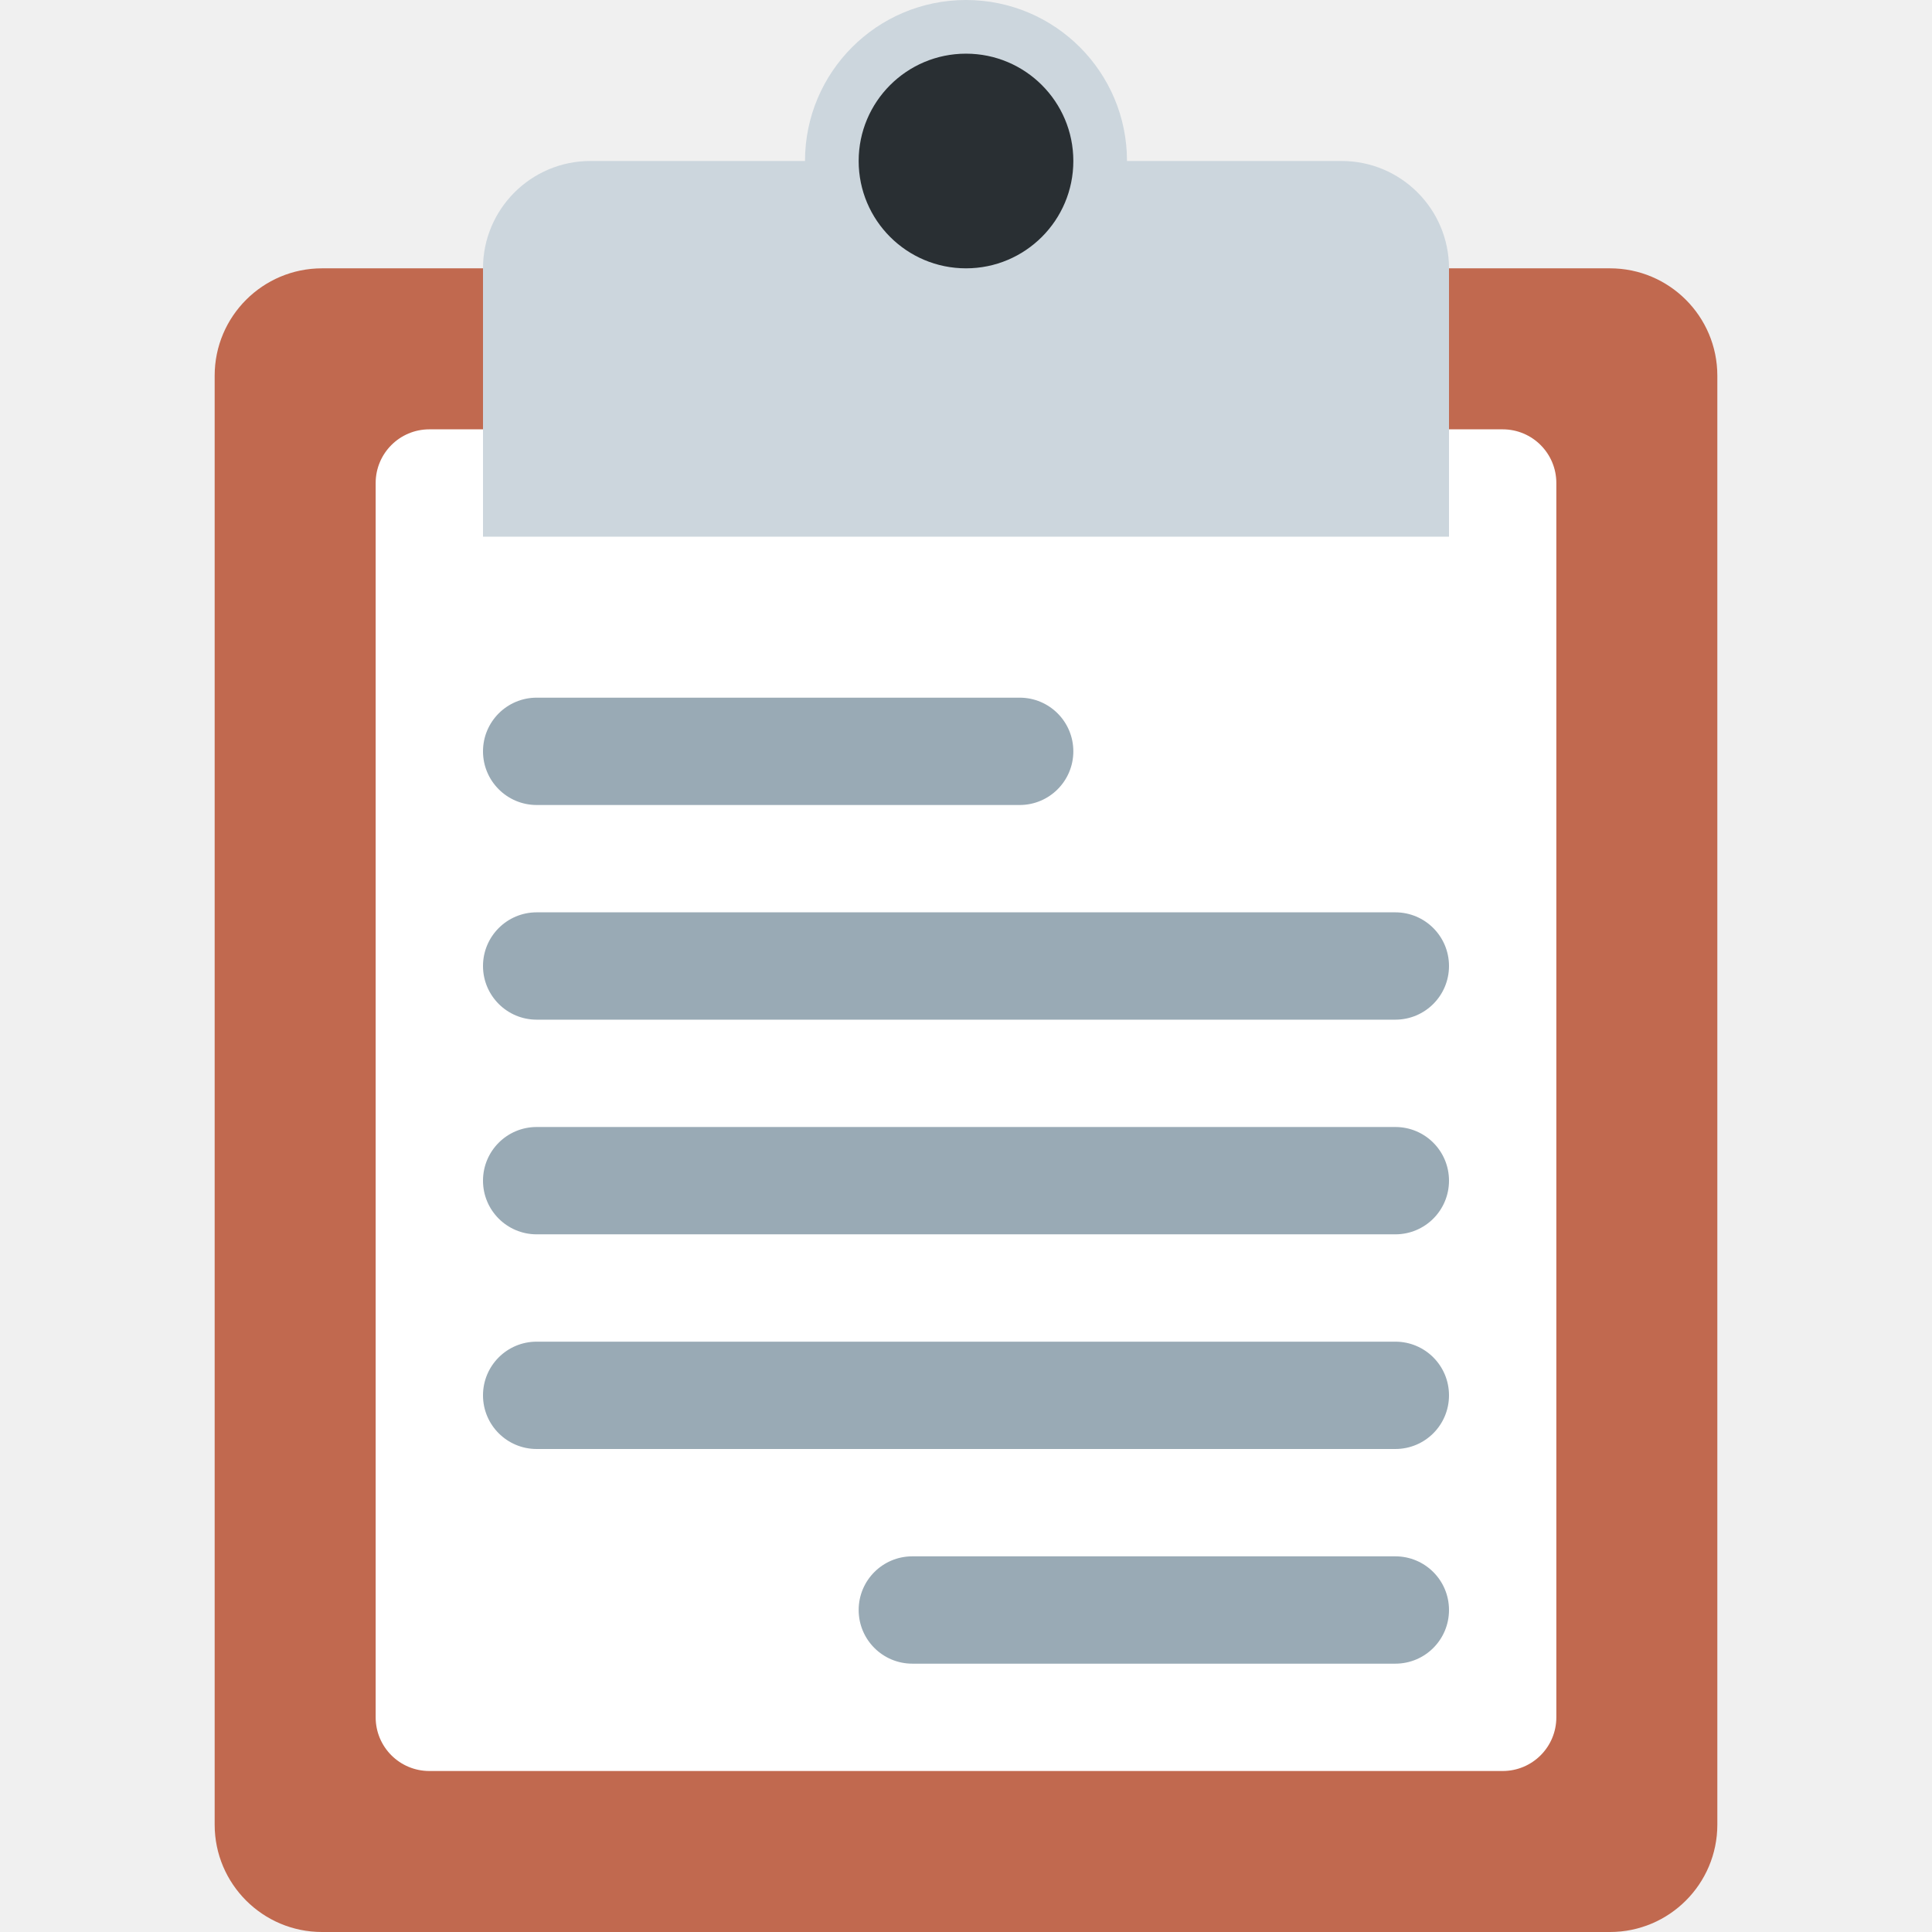
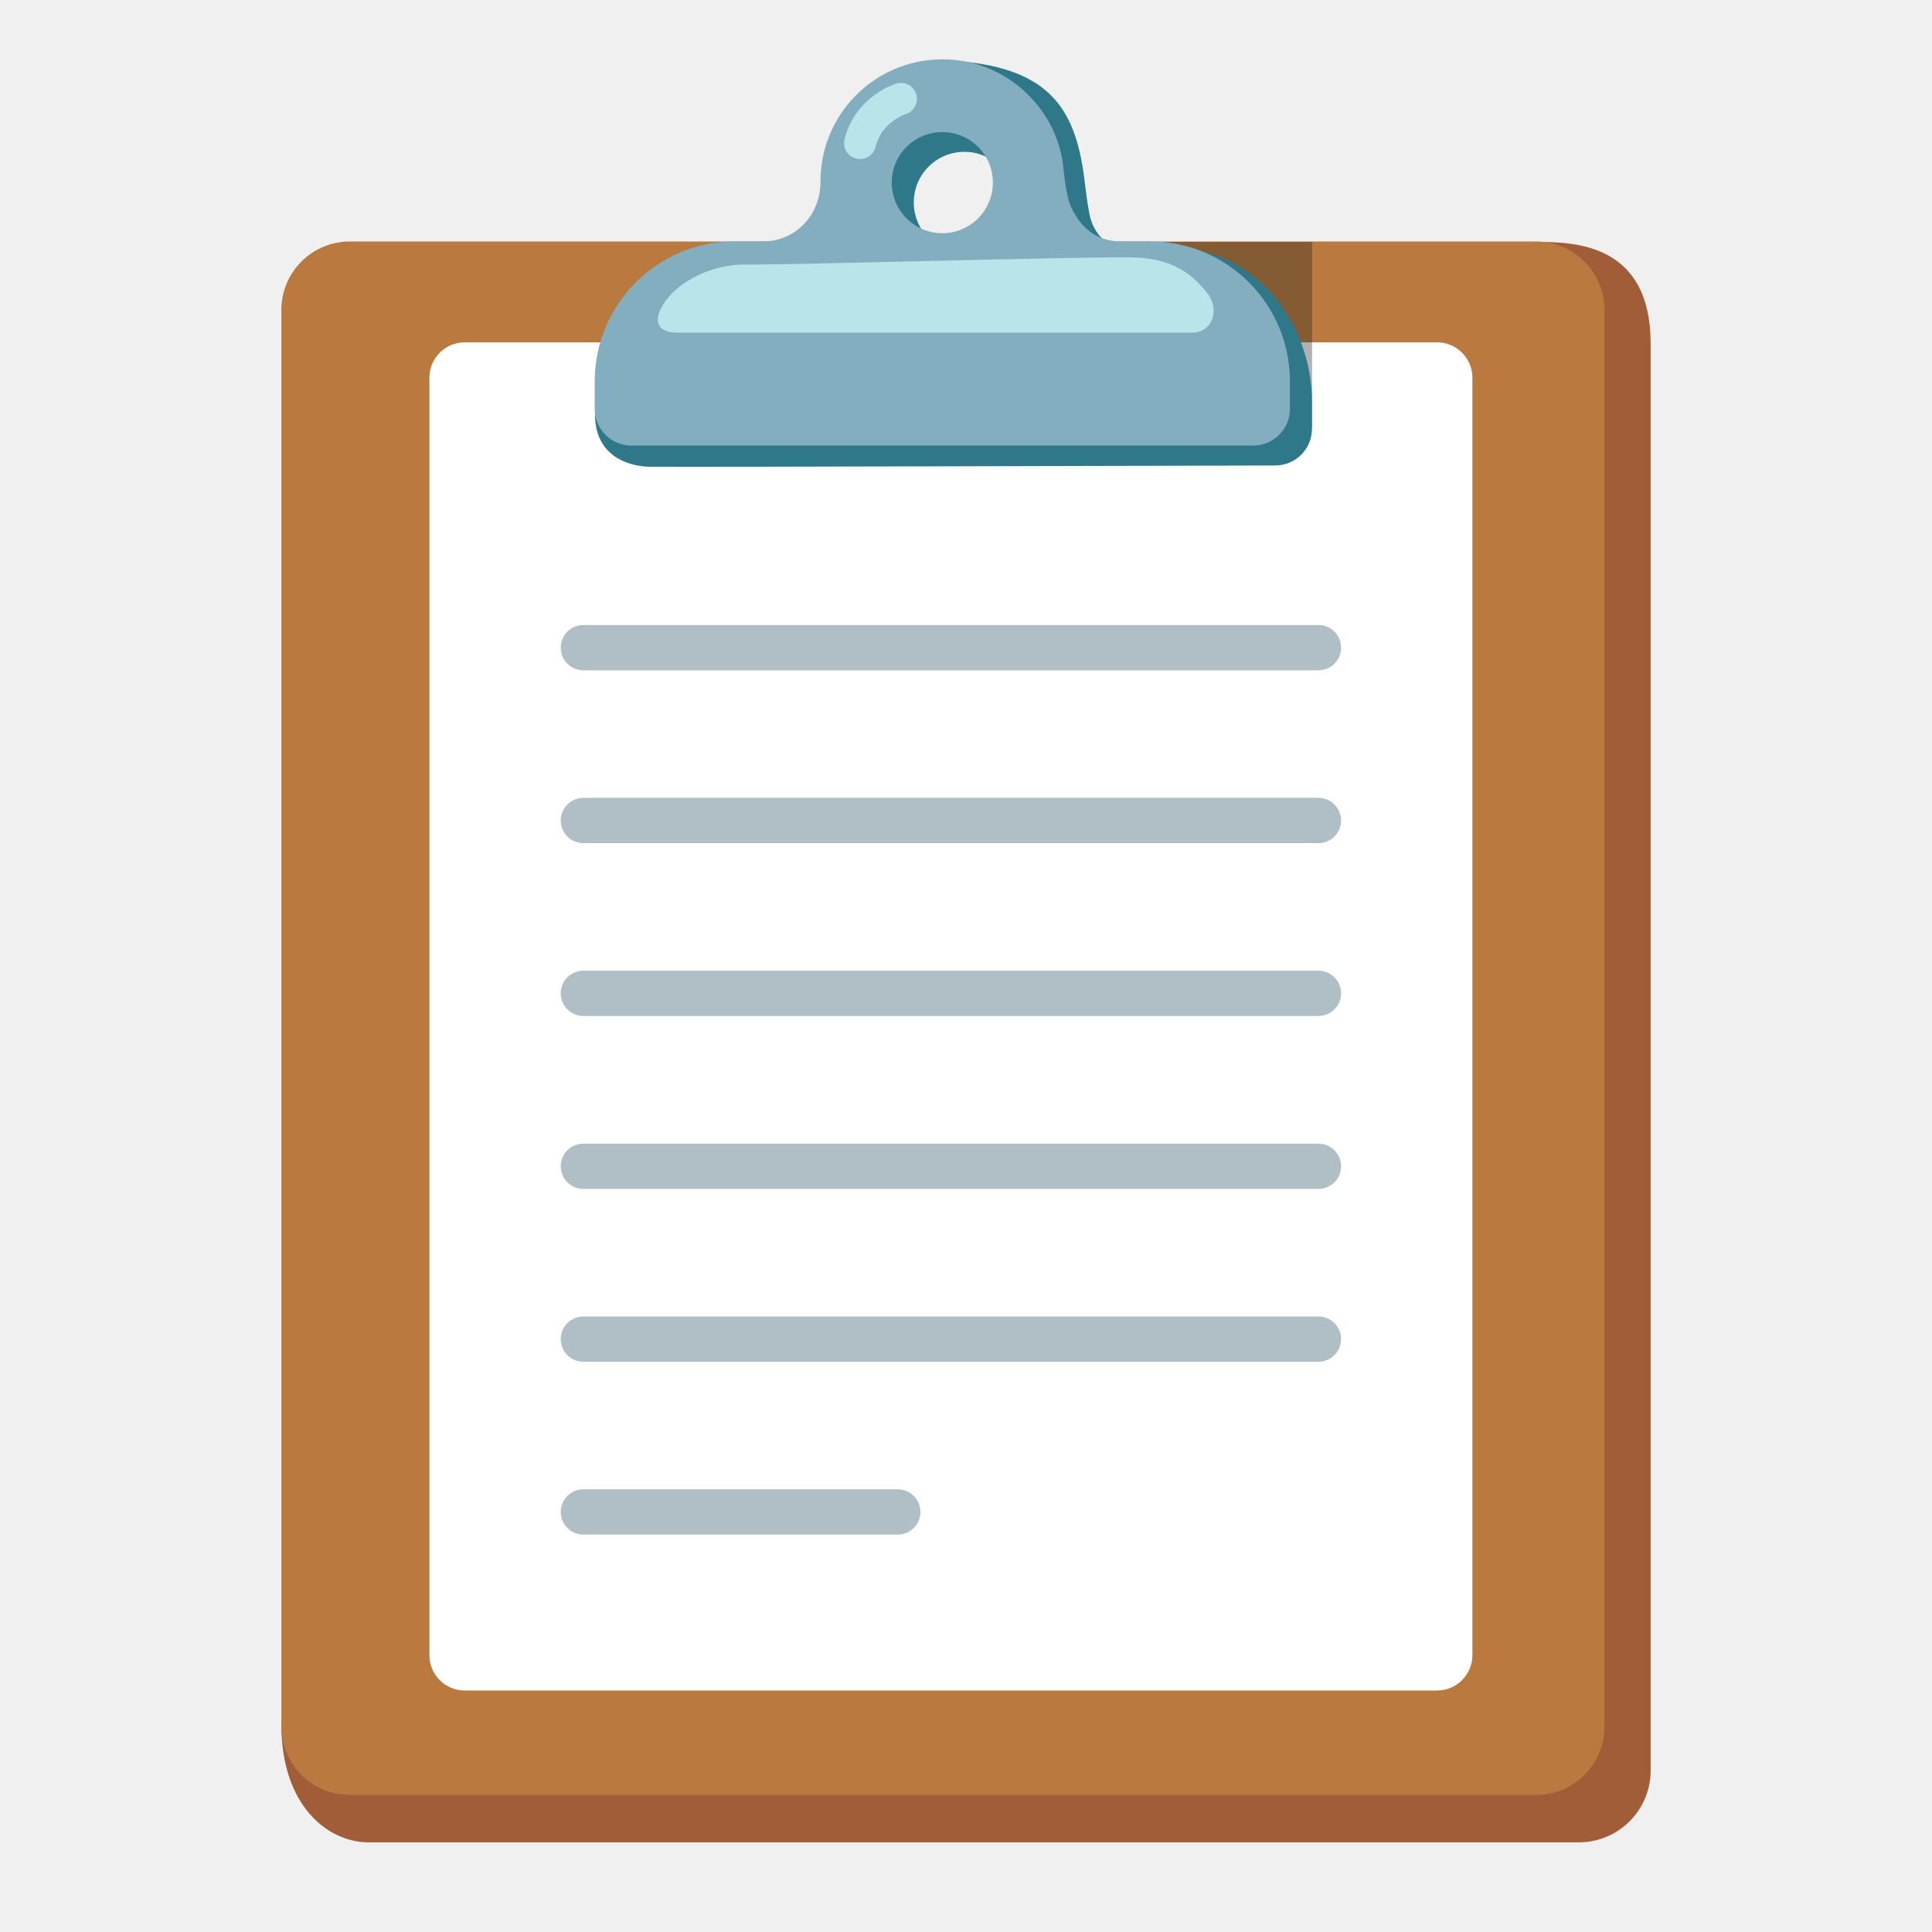
- <svg xmlns="http://www.w3.org/2000/svg" viewBox="0 0 36 36">
-   <path fill="#C1694F" d="M32 34c0 1.104-.896 2-2 2H6c-1.104 0-2-.896-2-2V7c0-1.104.896-2 2-2h24c1.104 0 2 .896 2 2v27z" />
-   <path fill="#FFF" d="M29 32c0 .553-.447 1-1 1H8c-.552 0-1-.447-1-1V9c0-.552.448-1 1-1h20c.553 0 1 .448 1 1v23z" />
-   <path fill="#CCD6DD" d="M25 3h-4c0-1.657-1.343-3-3-3s-3 1.343-3 3h-4c-1.104 0-2 .896-2 2v5h18V5c0-1.104-.896-2-2-2z" />
-   <circle fill="#292F33" cx="18" cy="3" r="2" />
-   <path fill="#99AAB5" d="M20 14c0 .552-.447 1-1 1h-9c-.552 0-1-.448-1-1s.448-1 1-1h9c.553 0 1 .448 1 1zm7 4c0 .552-.447 1-1 1H10c-.552 0-1-.448-1-1s.448-1 1-1h16c.553 0 1 .448 1 1zm0 4c0 .553-.447 1-1 1H10c-.552 0-1-.447-1-1 0-.553.448-1 1-1h16c.553 0 1 .447 1 1zm0 4c0 .553-.447 1-1 1H10c-.552 0-1-.447-1-1 0-.553.448-1 1-1h16c.553 0 1 .447 1 1zm0 4c0 .553-.447 1-1 1h-9c-.552 0-1-.447-1-1 0-.553.448-1 1-1h9c.553 0 1 .447 1 1z" />
+ <svg xmlns="http://www.w3.org/2000/svg" version="1.1" id="Layer_3" x="0px" y="0px" viewBox="0 0 128 128" style="enable-background:new 0 0 128 128;" xml:space="preserve">
+   <g>
+     <g>
+       <path style="fill:#A15D38;" d="M18.64,114.25l83.27-98.22c2.63,0,7.45,0.24,7.45,6.74v94.53c0,2.63-2.13,4.76-4.76,4.76H24.42    C21.79,122.07,18.64,119.71,18.64,114.25z" />
+       <path style="fill:#BA793E;" d="M18.64,114.38V20.54c0-2.51,2.03-4.54,4.54-4.54h78.58c2.51,0,4.54,2.03,4.54,4.54v93.84    c0,2.51-2.03,4.54-4.54,4.54H23.18C20.67,118.92,18.64,116.89,18.64,114.38z" />
+       <g>
+         <path style="fill:#FFFFFF;" d="M28.45,109.66V25.02c0-1.29,1.05-2.34,2.34-2.34h64.42c1.29,0,2.34,1.05,2.34,2.34v84.64     c0,1.29-1.05,2.34-2.34,2.34H30.79C29.5,112,28.45,110.96,28.45,109.66z" />
+         <g>
+           <g>
+             <g>
+               <line style="fill:none;stroke:#B0BEC5;stroke-width:3;stroke-linecap:round;stroke-miterlimit:10;" x1="38.65" y1="54.36" x2="87.35" y2="54.36" />
+               <line style="fill:none;stroke:#B0BEC5;stroke-width:3;stroke-linecap:round;stroke-miterlimit:10;" x1="38.65" y1="42.91" x2="87.35" y2="42.91" />
+               <line style="fill:none;stroke:#B0BEC5;stroke-width:3;stroke-linecap:round;stroke-miterlimit:10;" x1="38.65" y1="65.81" x2="87.35" y2="65.81" />
+               <line style="fill:none;stroke:#B0BEC5;stroke-width:3;stroke-linecap:round;stroke-miterlimit:10;" x1="38.65" y1="77.27" x2="87.35" y2="77.27" />
+               <line style="fill:none;stroke:#B0BEC5;stroke-width:3;stroke-linecap:round;stroke-miterlimit:10;" x1="38.65" y1="88.72" x2="87.35" y2="88.72" />
+               <line style="fill:none;stroke:#B0BEC5;stroke-width:3;stroke-linecap:round;stroke-miterlimit:10;" x1="38.65" y1="100.17" x2="59.48" y2="100.17" />
+             </g>
+           </g>
+         </g>
+       </g>
+     </g>
+     <polygon style="opacity:0.35;fill:#212121;" points="86.93,28.4 86.93,16.03 72.95,16.03 81.66,28.4  " />
+     <g>
+       <path style="fill:#2F7889;" d="M78.01,16.49l-3.22-0.05c-2.14,0-2.54-1.9-2.62-2.3c-0.11-0.52-0.25-1.67-0.31-2.13    c-0.54-4.49-2.08-7.25-7.69-7.89c-4.86-0.55-8.35,4.44-8.35,9.2c0,0.01,0,0.03,0,0.04c0.01,2.15-1.62,3.95-3.77,3.95    c0,0-6.28-1.07-10.77,4.07c-0.84,0.96-1.85,4.92-1.86,6.03c-0.02,3.09,2.65,3.5,3.58,3.51c4.18,0.03,38.23-0.08,41.49-0.08    c1.34,0,2.43-1.09,2.43-2.43v-1.81C86.93,21.46,83.14,16.49,78.01,16.49z M63.89,16.76c-1.85,0-3.35-1.5-3.35-3.35    s1.5-3.35,3.35-3.35c1.85,0,3.35,1.5,3.35,3.35S65.74,16.76,63.89,16.76z" />
+       <path style="fill:#82AEC0;" d="M76.18,15.99h-1.94c-2.14,0-3-1.68-3.27-2.26c-0.39-0.85-0.5-2.58-0.57-3.04    c-0.56-3.53-3.51-6.33-7.06-6.71c-4.86-0.53-8.98,3.27-8.98,8.02c0,0.01,0,0.03,0,0.04c0.01,2.15-1.62,3.95-3.77,3.95h-1.9    c-5.13,0-9.29,4.16-9.29,9.29v1.81c0,1.34,1.09,2.43,2.43,2.43h41.2c1.34,0,2.43-1.09,2.43-2.43v-1.81    C85.47,20.15,81.31,15.99,76.18,15.99z M62.43,15.45c-1.85,0-3.35-1.5-3.35-3.35s1.5-3.35,3.35-3.35s3.35,1.5,3.35,3.35    S64.28,15.45,62.43,15.45z" />
+       <path style="fill:#B9E4EA;" d="M78.97,22.04H44.89c-1.3,0-1.64-0.73-0.97-1.84c0.98-1.61,3.32-2.67,5.32-2.67    c4.34,0,20-0.48,25.51-0.48c2.69,0,4.09,0.9,5.26,2.4C80.84,20.53,80.32,22.04,78.97,22.04z" />
+       <path style="fill:none;stroke:#B9E4EA;stroke-width:2.116;stroke-linecap:round;stroke-miterlimit:10;" d="M56.98,9.48    c0.56-2.28,2.71-2.93,2.71-2.93" />
+     </g>
+   </g>
</svg>
